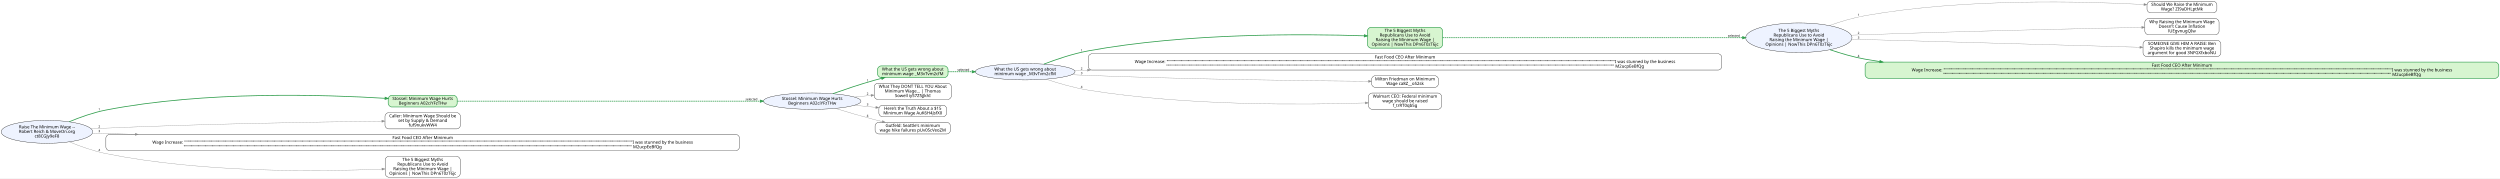
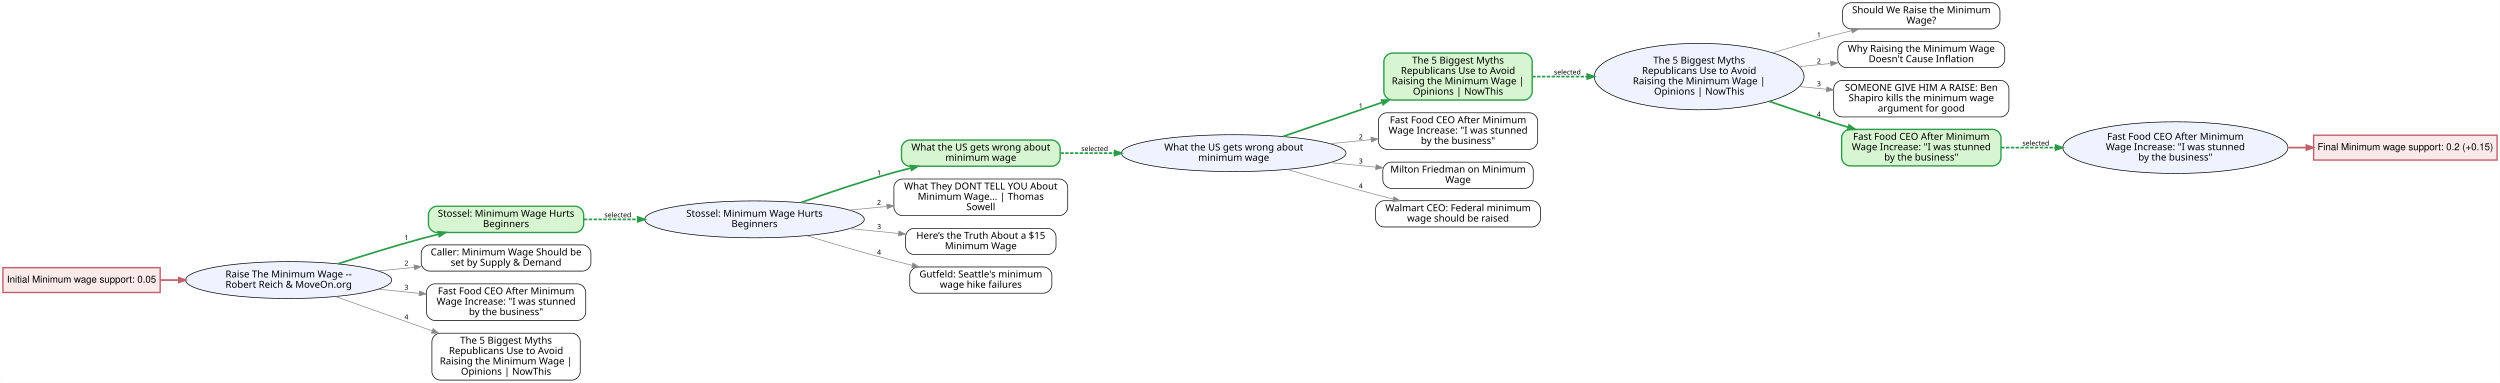
- <svg xmlns="http://www.w3.org/2000/svg" width="8155pt" height="582pt" viewBox="0.00 0.00 8155.35 582.00">
-   <g id="graph0" class="graph" transform="scale(1 1) rotate(0) translate(4 578)">
-     <polygon fill="white" stroke="transparent" points="-4,4 -4,-578 8151.35,-578 8151.35,4 -4,4" />
+ <svg xmlns="http://www.w3.org/2000/svg" width="3624pt" height="555pt" viewBox="0.00 0.00 3623.61 555.00">
+   <g id="graph0" class="graph" transform="scale(1 1) rotate(0) translate(4 551)">
+     <polygon fill="white" stroke="transparent" points="-4,4 -4,-551 3619.61,-551 3619.61,4 -4,4" />
    <g id="node1" class="node">
-       <ellipse fill="#eef3ff" stroke="black" cx="149.2" cy="-148" rx="149.4" ry="37.45" />
-       <text text-anchor="middle" x="149.2" y="-159.3" font-family="Times-Roman" font-size="14.00">Raise The Minimum Wage --</text>
-       <text text-anchor="middle" x="149.2" y="-144.3" font-family="Times-Roman" font-size="14.00">Robert Reich &amp; MoveOn.org</text>
-       <text text-anchor="middle" x="149.2" y="-129.3" font-family="Times-Roman" font-size="14.00">ct8CGJy9eF8</text>
+       <polygon fill="#fbeaea" stroke="#bf616a" stroke-width="2" points="228,-163 0,-163 0,-127 228,-127 228,-163" />
+       <text text-anchor="middle" x="114" y="-141.3" font-family="Helvetica" font-size="14.00">Initial Minimum wage support: 0.05</text>
+     </g>
+     <g id="node3" class="node">
+       <ellipse fill="#eef3ff" stroke="black" cx="414.2" cy="-145" rx="149.4" ry="26.74" />
+       <text text-anchor="middle" x="414.2" y="-148.8" font-family="Times-Roman" font-size="14.00">Raise The Minimum Wage --</text>
+       <text text-anchor="middle" x="414.2" y="-133.8" font-family="Times-Roman" font-size="14.00">Robert Reich &amp; MoveOn.org</text>
+     </g>
+     <g id="edge20" class="edge">
+       <path fill="none" stroke="#bf616a" stroke-width="2.5" d="M228.16,-145C236.9,-145 245.81,-145 254.77,-145" />
+       <polygon fill="#bf616a" stroke="#bf616a" stroke-width="2.5" points="254.9,-148.5 264.9,-145 254.9,-141.5 254.9,-148.5" />
    </g>
    <g id="node2" class="node">
-       <path fill="#d7f5d0" stroke="#2d9c4a" stroke-width="2" d="M1475.4,-267C1475.4,-267 1274.4,-267 1274.4,-267 1268.4,-267 1262.4,-261 1262.4,-255 1262.4,-255 1262.4,-241 1262.4,-241 1262.4,-235 1268.4,-229 1274.4,-229 1274.4,-229 1475.4,-229 1475.4,-229 1481.4,-229 1487.4,-235 1487.4,-241 1487.4,-241 1487.4,-255 1487.4,-255 1487.4,-261 1481.4,-267 1475.4,-267" />
-       <text text-anchor="middle" x="1374.9" y="-251.8" font-family="Times-Roman" font-size="14.00">Stossel: Minimum Wage Hurts</text>
-       <text text-anchor="middle" x="1374.9" y="-236.8" font-family="Times-Roman" font-size="14.00">Beginners A02ciYFzTHw</text>
+       <polygon fill="#fbeaea" stroke="#bf616a" stroke-width="2" points="3615.61,-355 3349.61,-355 3349.61,-319 3615.61,-319 3615.61,-355" />
+       <text text-anchor="middle" x="3482.61" y="-333.3" font-family="Helvetica" font-size="14.00">Final Minimum wage support: 0.2 (+0.15)</text>
+     </g>
+     <g id="node4" class="node">
+       <path fill="#d7f5d0" stroke="#2d9c4a" stroke-width="2" d="M829.9,-252C829.9,-252 628.9,-252 628.9,-252 622.9,-252 616.9,-246 616.9,-240 616.9,-240 616.9,-226 616.9,-226 616.9,-220 622.9,-214 628.9,-214 628.9,-214 829.9,-214 829.9,-214 835.9,-214 841.9,-220 841.9,-226 841.9,-226 841.9,-240 841.9,-240 841.9,-246 835.9,-252 829.9,-252" />
+       <text text-anchor="middle" x="729.4" y="-236.8" font-family="Times-Roman" font-size="14.00">Stossel: Minimum Wage Hurts</text>
+       <text text-anchor="middle" x="729.4" y="-221.8" font-family="Times-Roman" font-size="14.00">Beginners</text>
    </g>
    <g id="edge1" class="edge">
-       <path fill="none" stroke="#2d9c4a" stroke-width="2.5" d="M221.67,-180.89C256.93,-195.46 300.56,-211.07 341.4,-219 665.45,-281.93 1057.33,-269.35 1251.94,-257.32" />
-       <polygon fill="#2d9c4a" stroke="#2d9c4a" stroke-width="2.5" points="1252.44,-260.8 1262.2,-256.68 1252,-253.81 1252.44,-260.8" />
-       <text text-anchor="middle" x="319.9" y="-218" font-family="Times-Roman" font-size="10.00">1</text>
-     </g>
-     <g id="node3" class="node">
-       <path fill="#ffffff" stroke="black" d="M1485.9,-210.5C1485.9,-210.5 1263.9,-210.5 1263.9,-210.5 1257.9,-210.5 1251.9,-204.5 1251.9,-198.5 1251.9,-198.5 1251.9,-169.5 1251.9,-169.5 1251.9,-163.5 1257.9,-157.5 1263.9,-157.5 1263.9,-157.5 1485.9,-157.5 1485.9,-157.5 1491.9,-157.5 1497.9,-163.5 1497.9,-169.5 1497.9,-169.5 1497.9,-198.5 1497.9,-198.5 1497.9,-204.5 1491.9,-210.5 1485.9,-210.5" />
-       <text text-anchor="middle" x="1374.9" y="-195.3" font-family="Times-Roman" font-size="14.00">Caller: Minimum Wage Should be</text>
-       <text text-anchor="middle" x="1374.9" y="-180.3" font-family="Times-Roman" font-size="14.00">set by Supply &amp; Demand</text>
-       <text text-anchor="middle" x="1374.9" y="-165.3" font-family="Times-Roman" font-size="14.00">fuf9nukvWW4</text>
+       <path fill="none" stroke="#2d9c4a" stroke-width="2.5" d="M486.08,-168.7C521.95,-180.32 566.27,-194.12 606.4,-205 614.63,-207.23 623.2,-209.44 631.82,-211.57" />
+       <polygon fill="#2d9c4a" stroke="#2d9c4a" stroke-width="2.5" points="631,-214.98 641.55,-213.95 632.67,-208.18 631,-214.98" />
+       <text text-anchor="middle" x="584.9" y="-203" font-family="Times-Roman" font-size="10.00">1</text>
+     </g>
+     <g id="node5" class="node">
+       <path fill="#ffffff" stroke="black" d="M840.4,-196C840.4,-196 618.4,-196 618.4,-196 612.4,-196 606.4,-190 606.4,-184 606.4,-184 606.4,-170 606.4,-170 606.4,-164 612.4,-158 618.4,-158 618.4,-158 840.4,-158 840.4,-158 846.4,-158 852.4,-164 852.4,-170 852.4,-170 852.4,-184 852.4,-184 852.4,-190 846.4,-196 840.4,-196" />
+       <text text-anchor="middle" x="729.4" y="-180.8" font-family="Times-Roman" font-size="14.00">Caller: Minimum Wage Should be</text>
+       <text text-anchor="middle" x="729.4" y="-165.8" font-family="Times-Roman" font-size="14.00">set by Supply &amp; Demand</text>
    </g>
    <g id="edge2" class="edge">
-       <path fill="none" stroke="#888888" d="M293.42,-157.87C301.19,-158.28 308.89,-158.66 316.4,-159 649.1,-173.94 1041.1,-180.26 1241.44,-182.67" />
-       <polygon fill="#888888" stroke="#888888" points="1241.67,-186.18 1251.71,-182.79 1241.76,-179.18 1241.67,-186.18" />
-       <text text-anchor="middle" x="319.9" y="-162" font-family="Times-Roman" font-size="10.00">2</text>
-     </g>
-     <g id="node4" class="node">
-       <path fill="#ffffff" stroke="black" d="M2396.4,-139.5C2396.4,-139.5 353.4,-139.5 353.4,-139.5 347.4,-139.5 341.4,-133.5 341.4,-127.5 341.4,-127.5 341.4,-98.5 341.4,-98.5 341.4,-92.5 347.4,-86.5 353.4,-86.5 353.4,-86.5 2396.4,-86.5 2396.4,-86.5 2402.4,-86.5 2408.4,-92.5 2408.4,-98.5 2408.4,-98.5 2408.4,-127.5 2408.4,-127.5 2408.4,-133.5 2402.4,-139.5 2396.4,-139.5" />
-       <text text-anchor="middle" x="1374.9" y="-124.3" font-family="Times-Roman" font-size="14.00">Fast Food CEO After Minimum</text>
-       <text text-anchor="middle" x="1374.9" y="-109.3" font-family="Times-Roman" font-size="14.00">Wage Increase: """"""""""""""""""""""""""""""""""""""""""""""""""""""""""""""""""""""""""""""""""""""""""""""""""""""""""""""""""""""""""""""""""""""""""""""""""""""""""""""""""""""""""""""""""""""""""""""""""""""""""""""""""""""""""""""""""""""""""""""""""""""""""""""""I was stunned by the business</text>
-       <text text-anchor="middle" x="1374.9" y="-94.3" font-family="Times-Roman" font-size="14.00">"""""""""""""""""""""""""""""""""""""""""""""""""""""""""""""""""""""""""""""""""""""""""""""""""""""""""""""""""""""""""""""""""""""""""""""""""""""""""""""""""""""""""""""""""""""""""""""""""""""""""""""""""""""""""""""""""""""""""""""""""""""""""""""""" M2ucpEeBfQg</text>
+       <path fill="none" stroke="#888888" d="M544.4,-158.2C561.51,-159.95 579.08,-161.74 596.24,-163.5" />
+       <polygon fill="#888888" stroke="#888888" points="595.99,-166.99 606.29,-164.52 596.7,-160.03 595.99,-166.99" />
+       <text text-anchor="middle" x="584.9" y="-166" font-family="Times-Roman" font-size="10.00">2</text>
+     </g>
+     <g id="node6" class="node">
+       <path fill="#ffffff" stroke="black" d="M832.9,-139.5C832.9,-139.5 625.9,-139.5 625.9,-139.5 619.9,-139.5 613.9,-133.5 613.9,-127.5 613.9,-127.5 613.9,-98.5 613.9,-98.5 613.9,-92.5 619.9,-86.5 625.9,-86.5 625.9,-86.5 832.9,-86.5 832.9,-86.5 838.9,-86.5 844.9,-92.5 844.9,-98.5 844.9,-98.5 844.9,-127.5 844.9,-127.5 844.9,-133.5 838.9,-139.5 832.9,-139.5" />
+       <text text-anchor="middle" x="729.4" y="-124.3" font-family="Times-Roman" font-size="14.00">Fast Food CEO After Minimum</text>
+       <text text-anchor="middle" x="729.4" y="-109.3" font-family="Times-Roman" font-size="14.00">Wage Increase: "I was stunned</text>
+       <text text-anchor="middle" x="729.4" y="-94.3" font-family="Times-Roman" font-size="14.00">by the business"</text>
    </g>
    <g id="edge3" class="edge">
-       <path fill="none" stroke="#888888" d="M297.5,-143.79C338.17,-142.62 385.48,-141.27 437.15,-139.79" />
-       <polygon fill="#888888" stroke="#888888" points="437.3,-143.29 447.2,-139.51 437.1,-136.29 437.3,-143.29" />
-       <text text-anchor="middle" x="319.9" y="-147" font-family="Times-Roman" font-size="10.00">3</text>
-     </g>
-     <g id="node5" class="node">
-       <path fill="#ffffff" stroke="black" d="M1485.4,-68C1485.4,-68 1264.4,-68 1264.4,-68 1258.4,-68 1252.4,-62 1252.4,-56 1252.4,-56 1252.4,-12 1252.4,-12 1252.4,-6 1258.4,0 1264.4,0 1264.4,0 1485.4,0 1485.4,0 1491.4,0 1497.4,-6 1497.4,-12 1497.4,-12 1497.4,-56 1497.4,-56 1497.4,-62 1491.4,-68 1485.4,-68" />
-       <text text-anchor="middle" x="1374.9" y="-52.8" font-family="Times-Roman" font-size="14.00">The 5 Biggest Myths</text>
-       <text text-anchor="middle" x="1374.9" y="-37.8" font-family="Times-Roman" font-size="14.00">Republicans Use to Avoid</text>
-       <text text-anchor="middle" x="1374.9" y="-22.8" font-family="Times-Roman" font-size="14.00">Raising the Minimum Wage |</text>
-       <text text-anchor="middle" x="1374.9" y="-7.8" font-family="Times-Roman" font-size="14.00">Opinions | NowThis DPn6T0zT6jc</text>
+       <path fill="none" stroke="#888888" d="M544.4,-131.8C563.91,-129.81 584.01,-127.75 603.44,-125.77" />
+       <polygon fill="#888888" stroke="#888888" points="603.93,-129.24 613.53,-124.74 603.22,-122.27 603.93,-129.24" />
+       <text text-anchor="middle" x="584.9" y="-131" font-family="Times-Roman" font-size="10.00">3</text>
+     </g>
+     <g id="node7" class="node">
+       <path fill="#ffffff" stroke="black" d="M824.9,-68C824.9,-68 633.9,-68 633.9,-68 627.9,-68 621.9,-62 621.9,-56 621.9,-56 621.9,-12 621.9,-12 621.9,-6 627.9,0 633.9,0 633.9,0 824.9,0 824.9,0 830.9,0 836.9,-6 836.9,-12 836.9,-12 836.9,-56 836.9,-56 836.9,-62 830.9,-68 824.9,-68" />
+       <text text-anchor="middle" x="729.4" y="-52.8" font-family="Times-Roman" font-size="14.00">The 5 Biggest Myths</text>
+       <text text-anchor="middle" x="729.4" y="-37.8" font-family="Times-Roman" font-size="14.00">Republicans Use to Avoid</text>
+       <text text-anchor="middle" x="729.4" y="-22.8" font-family="Times-Roman" font-size="14.00">Raising the Minimum Wage |</text>
+       <text text-anchor="middle" x="729.4" y="-7.8" font-family="Times-Roman" font-size="14.00">Opinions | NowThis</text>
    </g>
    <g id="edge4" class="edge">
-       <path fill="none" stroke="#888888" d="M222.17,-115.16C257.36,-100.71 300.78,-85.17 341.4,-77 659.71,-12.94 1043.98,-17.97 1241.87,-26.41" />
-       <polygon fill="#888888" stroke="#888888" points="1241.87,-29.91 1252.02,-26.85 1242.18,-22.92 1241.87,-29.91" />
-       <text text-anchor="middle" x="319.9" y="-85" font-family="Times-Roman" font-size="10.00">4</text>
-     </g>
-     <g id="node6" class="node">
-       <ellipse fill="#eef3ff" stroke="black" cx="2645.5" cy="-248" rx="159.2" ry="26.74" />
-       <text text-anchor="middle" x="2645.5" y="-251.8" font-family="Times-Roman" font-size="14.00">Stossel: Minimum Wage Hurts</text>
-       <text text-anchor="middle" x="2645.5" y="-236.8" font-family="Times-Roman" font-size="14.00">Beginners A02ciYFzTHw</text>
+       <path fill="none" stroke="#888888" d="M482.43,-121.04C519.07,-107.99 565.22,-91.58 606.4,-77 611.56,-75.17 616.84,-73.3 622.18,-71.42" />
+       <polygon fill="#888888" stroke="#888888" points="623.56,-74.64 631.83,-68.01 621.23,-68.04 623.56,-74.64" />
+       <text text-anchor="middle" x="584.9" y="-88" font-family="Times-Roman" font-size="10.00">4</text>
+     </g>
+     <g id="node8" class="node">
+       <ellipse fill="#eef3ff" stroke="black" cx="1089.5" cy="-233" rx="159.2" ry="26.74" />
+       <text text-anchor="middle" x="1089.5" y="-236.8" font-family="Times-Roman" font-size="14.00">Stossel: Minimum Wage Hurts</text>
+       <text text-anchor="middle" x="1089.5" y="-221.8" font-family="Times-Roman" font-size="14.00">Beginners</text>
    </g>
    <g id="edge17" class="edge">
-       <path fill="none" stroke="#2d9c4a" stroke-width="2.5" stroke-dasharray="5,2" d="M1487.64,-248C1710.84,-248 2212.92,-248 2476.18,-248" />
-       <polygon fill="#2d9c4a" stroke="#2d9c4a" stroke-width="2.5" points="2476.21,-251.5 2486.21,-248 2476.21,-244.5 2476.21,-251.5" />
-       <text text-anchor="middle" x="2447.4" y="-251" font-family="Times-Roman" font-size="10.00">selected</text>
-     </g>
-     <g id="node7" class="node">
-       <path fill="#d7f5d0" stroke="#2d9c4a" stroke-width="2" d="M3076.6,-363C3076.6,-363 2870.6,-363 2870.6,-363 2864.6,-363 2858.6,-357 2858.6,-351 2858.6,-351 2858.6,-337 2858.6,-337 2858.6,-331 2864.6,-325 2870.6,-325 2870.6,-325 3076.6,-325 3076.6,-325 3082.6,-325 3088.6,-331 3088.6,-337 3088.6,-337 3088.6,-351 3088.6,-351 3088.6,-357 3082.6,-363 3076.6,-363" />
-       <text text-anchor="middle" x="2973.6" y="-347.8" font-family="Times-Roman" font-size="14.00">What the US gets wrong about</text>
-       <text text-anchor="middle" x="2973.6" y="-332.8" font-family="Times-Roman" font-size="14.00">minimum wage _M3vTvm2cfM</text>
+       <path fill="none" stroke="#2d9c4a" stroke-width="2.5" stroke-dasharray="5,2" d="M842.23,-233C866.98,-233 893.73,-233 920.17,-233" />
+       <polygon fill="#2d9c4a" stroke="#2d9c4a" stroke-width="2.5" points="920.28,-236.5 930.28,-233 920.28,-229.5 920.28,-236.5" />
+       <text text-anchor="middle" x="891.4" y="-236" font-family="Times-Roman" font-size="10.00">selected</text>
+     </g>
+     <g id="node9" class="node">
+       <path fill="#d7f5d0" stroke="#2d9c4a" stroke-width="2" d="M1520.6,-348C1520.6,-348 1314.6,-348 1314.6,-348 1308.6,-348 1302.6,-342 1302.6,-336 1302.6,-336 1302.6,-322 1302.6,-322 1302.6,-316 1308.6,-310 1314.6,-310 1314.6,-310 1520.6,-310 1520.6,-310 1526.6,-310 1532.6,-316 1532.6,-322 1532.6,-322 1532.6,-336 1532.6,-336 1532.6,-342 1526.6,-348 1520.6,-348" />
+       <text text-anchor="middle" x="1417.6" y="-332.8" font-family="Times-Roman" font-size="14.00">What the US gets wrong about</text>
+       <text text-anchor="middle" x="1417.6" y="-317.8" font-family="Times-Roman" font-size="14.00">minimum wage</text>
    </g>
    <g id="edge5" class="edge">
-       <path fill="none" stroke="#2d9c4a" stroke-width="2.5" d="M2712.98,-272.45C2751.9,-286.27 2802.17,-303.27 2847.6,-316 2855.6,-318.24 2863.93,-320.43 2872.32,-322.52" />
-       <polygon fill="#2d9c4a" stroke="#2d9c4a" stroke-width="2.5" points="2871.64,-325.96 2882.19,-324.94 2873.31,-319.16 2871.64,-325.96" />
-       <text text-anchor="middle" x="2826.1" y="-312" font-family="Times-Roman" font-size="10.00">1</text>
-     </g>
-     <g id="node8" class="node">
-       <path fill="#ffffff" stroke="black" d="M3087.6,-306.5C3087.6,-306.5 2859.6,-306.5 2859.6,-306.5 2853.6,-306.5 2847.6,-300.5 2847.6,-294.5 2847.6,-294.5 2847.6,-265.5 2847.6,-265.5 2847.6,-259.5 2853.6,-253.5 2859.6,-253.5 2859.6,-253.5 3087.6,-253.5 3087.6,-253.5 3093.6,-253.5 3099.6,-259.5 3099.6,-265.5 3099.6,-265.5 3099.6,-294.5 3099.6,-294.5 3099.6,-300.5 3093.6,-306.5 3087.6,-306.5" />
-       <text text-anchor="middle" x="2973.6" y="-291.3" font-family="Times-Roman" font-size="14.00">What They DONT TELL YOU About</text>
-       <text text-anchor="middle" x="2973.6" y="-276.3" font-family="Times-Roman" font-size="14.00">Minimum Wage... | Thomas</text>
-       <text text-anchor="middle" x="2973.6" y="-261.3" font-family="Times-Roman" font-size="14.00">Sowell iy57Z5jJkhI</text>
+       <path fill="none" stroke="#2d9c4a" stroke-width="2.5" d="M1156.98,-257.45C1195.9,-271.27 1246.17,-288.27 1291.6,-301 1299.6,-303.24 1307.93,-305.43 1316.32,-307.52" />
+       <polygon fill="#2d9c4a" stroke="#2d9c4a" stroke-width="2.5" points="1315.64,-310.96 1326.19,-309.94 1317.31,-304.16 1315.64,-310.96" />
+       <text text-anchor="middle" x="1270.1" y="-297" font-family="Times-Roman" font-size="10.00">1</text>
+     </g>
+     <g id="node10" class="node">
+       <path fill="#ffffff" stroke="black" d="M1531.6,-291.5C1531.6,-291.5 1303.6,-291.5 1303.6,-291.5 1297.6,-291.5 1291.6,-285.5 1291.6,-279.5 1291.6,-279.5 1291.6,-250.5 1291.6,-250.5 1291.6,-244.5 1297.6,-238.5 1303.6,-238.5 1303.6,-238.5 1531.6,-238.5 1531.6,-238.5 1537.6,-238.5 1543.6,-244.5 1543.6,-250.5 1543.6,-250.5 1543.6,-279.5 1543.6,-279.5 1543.6,-285.5 1537.6,-291.5 1531.6,-291.5" />
+       <text text-anchor="middle" x="1417.6" y="-276.3" font-family="Times-Roman" font-size="14.00">What They DONT TELL YOU About</text>
+       <text text-anchor="middle" x="1417.6" y="-261.3" font-family="Times-Roman" font-size="14.00">Minimum Wage... | Thomas</text>
+       <text text-anchor="middle" x="1417.6" y="-246.3" font-family="Times-Roman" font-size="14.00">Sowell</text>
    </g>
    <g id="edge6" class="edge">
-       <path fill="none" stroke="#888888" d="M2783.38,-261.43C2801.15,-263.18 2819.35,-264.96 2837.11,-266.7" />
-       <polygon fill="#888888" stroke="#888888" points="2837.21,-270.23 2847.5,-267.72 2837.89,-263.26 2837.21,-270.23" />
-       <text text-anchor="middle" x="2826.1" y="-269" font-family="Times-Roman" font-size="10.00">2</text>
-     </g>
-     <g id="node9" class="node">
-       <path fill="#ffffff" stroke="black" d="M3072.1,-235C3072.1,-235 2875.1,-235 2875.1,-235 2869.1,-235 2863.1,-229 2863.1,-223 2863.1,-223 2863.1,-209 2863.1,-209 2863.1,-203 2869.1,-197 2875.1,-197 2875.1,-197 3072.1,-197 3072.1,-197 3078.1,-197 3084.1,-203 3084.1,-209 3084.1,-209 3084.1,-223 3084.1,-223 3084.1,-229 3078.1,-235 3072.1,-235" />
-       <text text-anchor="middle" x="2973.6" y="-219.8" font-family="Times-Roman" font-size="14.00">Here’s the Truth About a $15</text>
-       <text text-anchor="middle" x="2973.6" y="-204.8" font-family="Times-Roman" font-size="14.00">Minimum Wage AuK6H4JsfX0</text>
+       <path fill="none" stroke="#888888" d="M1227.38,-246.43C1245.15,-248.18 1263.35,-249.96 1281.11,-251.7" />
+       <polygon fill="#888888" stroke="#888888" points="1281.21,-255.23 1291.5,-252.72 1281.89,-248.26 1281.21,-255.23" />
+       <text text-anchor="middle" x="1270.1" y="-254" font-family="Times-Roman" font-size="10.00">2</text>
+     </g>
+     <g id="node11" class="node">
+       <path fill="#ffffff" stroke="black" d="M1514.6,-220C1514.6,-220 1320.6,-220 1320.6,-220 1314.6,-220 1308.6,-214 1308.6,-208 1308.6,-208 1308.6,-194 1308.6,-194 1308.6,-188 1314.6,-182 1320.6,-182 1320.6,-182 1514.6,-182 1514.6,-182 1520.6,-182 1526.6,-188 1526.6,-194 1526.6,-194 1526.6,-208 1526.6,-208 1526.6,-214 1520.6,-220 1514.6,-220" />
+       <text text-anchor="middle" x="1417.6" y="-204.8" font-family="Times-Roman" font-size="14.00">Here’s the Truth About a $15</text>
+       <text text-anchor="middle" x="1417.6" y="-189.8" font-family="Times-Roman" font-size="14.00">Minimum Wage</text>
    </g>
    <g id="edge7" class="edge">
-       <path fill="none" stroke="#888888" d="M2783.38,-234.57C2806.53,-232.3 2830.41,-229.95 2853.07,-227.73" />
-       <polygon fill="#888888" stroke="#888888" points="2853.44,-231.21 2863.05,-226.75 2852.76,-224.24 2853.44,-231.21" />
-       <text text-anchor="middle" x="2826.1" y="-234" font-family="Times-Roman" font-size="10.00">3</text>
-     </g>
-     <g id="node10" class="node">
-       <path fill="#ffffff" stroke="black" d="M3084.6,-179C3084.6,-179 2862.6,-179 2862.6,-179 2856.6,-179 2850.6,-173 2850.6,-167 2850.6,-167 2850.6,-153 2850.6,-153 2850.6,-147 2856.6,-141 2862.6,-141 2862.6,-141 3084.6,-141 3084.6,-141 3090.6,-141 3096.6,-147 3096.6,-153 3096.6,-153 3096.6,-167 3096.6,-167 3096.6,-173 3090.6,-179 3084.6,-179" />
-       <text text-anchor="middle" x="2973.6" y="-163.8" font-family="Times-Roman" font-size="14.00">Gutfeld: Seattle's minimum</text>
-       <text text-anchor="middle" x="2973.6" y="-148.8" font-family="Times-Roman" font-size="14.00">wage hike failures pUv0ScVeoZM</text>
+       <path fill="none" stroke="#888888" d="M1227.38,-219.57C1250.99,-217.25 1275.35,-214.86 1298.41,-212.6" />
+       <polygon fill="#888888" stroke="#888888" points="1298.95,-216.06 1308.56,-211.6 1298.26,-209.1 1298.95,-216.06" />
+       <text text-anchor="middle" x="1270.1" y="-219" font-family="Times-Roman" font-size="10.00">3</text>
+     </g>
+     <g id="node12" class="node">
+       <path fill="#ffffff" stroke="black" d="M1508.6,-164C1508.6,-164 1326.6,-164 1326.6,-164 1320.6,-164 1314.6,-158 1314.6,-152 1314.6,-152 1314.6,-138 1314.6,-138 1314.6,-132 1320.6,-126 1326.6,-126 1326.6,-126 1508.6,-126 1508.6,-126 1514.6,-126 1520.6,-132 1520.6,-138 1520.6,-138 1520.6,-152 1520.6,-152 1520.6,-158 1514.6,-164 1508.6,-164" />
+       <text text-anchor="middle" x="1417.6" y="-148.8" font-family="Times-Roman" font-size="14.00">Gutfeld: Seattle's minimum</text>
+       <text text-anchor="middle" x="1417.6" y="-133.8" font-family="Times-Roman" font-size="14.00">wage hike failures</text>
    </g>
    <g id="edge8" class="edge">
-       <path fill="none" stroke="#888888" d="M2721.59,-224.24C2759.24,-212.68 2805.64,-198.94 2847.6,-188 2856.21,-185.75 2865.18,-183.52 2874.2,-181.36" />
-       <polygon fill="#888888" stroke="#888888" points="2875.05,-184.76 2883.98,-179.05 2873.44,-177.95 2875.05,-184.76" />
-       <text text-anchor="middle" x="2826.1" y="-197" font-family="Times-Roman" font-size="10.00">4</text>
-     </g>
-     <g id="node11" class="node">
-       <ellipse fill="#eef3ff" stroke="black" cx="3340.23" cy="-344" rx="162.77" ry="26.74" />
-       <text text-anchor="middle" x="3340.23" y="-347.8" font-family="Times-Roman" font-size="14.00">What the US gets wrong about</text>
-       <text text-anchor="middle" x="3340.23" y="-332.8" font-family="Times-Roman" font-size="14.00">minimum wage _M3vTvm2cfM</text>
+       <path fill="none" stroke="#888888" d="M1165.59,-209.24C1203.24,-197.68 1249.64,-183.94 1291.6,-173 1300.21,-170.75 1309.18,-168.52 1318.2,-166.36" />
+       <polygon fill="#888888" stroke="#888888" points="1319.05,-169.76 1327.98,-164.05 1317.44,-162.95 1319.05,-169.76" />
+       <text text-anchor="middle" x="1270.1" y="-182" font-family="Times-Roman" font-size="10.00">4</text>
+     </g>
+     <g id="node13" class="node">
+       <ellipse fill="#eef3ff" stroke="black" cx="1784.23" cy="-329" rx="162.77" ry="26.74" />
+       <text text-anchor="middle" x="1784.23" y="-332.8" font-family="Times-Roman" font-size="14.00">What the US gets wrong about</text>
+       <text text-anchor="middle" x="1784.23" y="-317.8" font-family="Times-Roman" font-size="14.00">minimum wage</text>
    </g>
    <g id="edge18" class="edge">
-       <path fill="none" stroke="#2d9c4a" stroke-width="2.5" stroke-dasharray="5,2" d="M3088.97,-344C3113.88,-344 3140.76,-344 3167.35,-344" />
-       <polygon fill="#2d9c4a" stroke="#2d9c4a" stroke-width="2.5" points="3167.52,-347.5 3177.52,-344 3167.52,-340.5 3167.52,-347.5" />
-       <text text-anchor="middle" x="3138.6" y="-347" font-family="Times-Roman" font-size="10.00">selected</text>
-     </g>
-     <g id="node12" class="node">
-       <path fill="#d7f5d0" stroke="#2d9c4a" stroke-width="2" d="M4689.87,-489C4689.87,-489 4468.87,-489 4468.87,-489 4462.87,-489 4456.87,-483 4456.87,-477 4456.87,-477 4456.87,-433 4456.87,-433 4456.87,-427 4462.87,-421 4468.87,-421 4468.87,-421 4689.87,-421 4689.87,-421 4695.87,-421 4701.87,-427 4701.87,-433 4701.87,-433 4701.87,-477 4701.87,-477 4701.87,-483 4695.87,-489 4689.87,-489" />
-       <text text-anchor="middle" x="4579.37" y="-473.8" font-family="Times-Roman" font-size="14.00">The 5 Biggest Myths</text>
-       <text text-anchor="middle" x="4579.37" y="-458.8" font-family="Times-Roman" font-size="14.00">Republicans Use to Avoid</text>
-       <text text-anchor="middle" x="4579.37" y="-443.8" font-family="Times-Roman" font-size="14.00">Raising the Minimum Wage |</text>
-       <text text-anchor="middle" x="4579.37" y="-428.8" font-family="Times-Roman" font-size="14.00">Opinions | NowThis DPn6T0zT6jc</text>
+       <path fill="none" stroke="#2d9c4a" stroke-width="2.5" stroke-dasharray="5,2" d="M1532.97,-329C1557.88,-329 1584.76,-329 1611.35,-329" />
+       <polygon fill="#2d9c4a" stroke="#2d9c4a" stroke-width="2.5" points="1611.52,-332.5 1621.52,-329 1611.52,-325.5 1611.52,-332.5" />
+       <text text-anchor="middle" x="1582.6" y="-332" font-family="Times-Roman" font-size="10.00">selected</text>
+     </g>
+     <g id="node14" class="node">
+       <path fill="#d7f5d0" stroke="#2d9c4a" stroke-width="2" d="M2204.87,-474C2204.87,-474 2013.87,-474 2013.87,-474 2007.87,-474 2001.87,-468 2001.87,-462 2001.87,-462 2001.87,-418 2001.87,-418 2001.87,-412 2007.87,-406 2013.87,-406 2013.87,-406 2204.87,-406 2204.87,-406 2210.87,-406 2216.87,-412 2216.87,-418 2216.87,-418 2216.87,-462 2216.87,-462 2216.87,-468 2210.87,-474 2204.87,-474" />
+       <text text-anchor="middle" x="2109.37" y="-458.8" font-family="Times-Roman" font-size="14.00">The 5 Biggest Myths</text>
+       <text text-anchor="middle" x="2109.37" y="-443.8" font-family="Times-Roman" font-size="14.00">Republicans Use to Avoid</text>
+       <text text-anchor="middle" x="2109.37" y="-428.8" font-family="Times-Roman" font-size="14.00">Raising the Minimum Wage |</text>
+       <text text-anchor="middle" x="2109.37" y="-413.8" font-family="Times-Roman" font-size="14.00">Opinions | NowThis</text>
    </g>
    <g id="edge9" class="edge">
-       <path fill="none" stroke="#2d9c4a" stroke-width="2.5" d="M3401.4,-368.94C3441.56,-384.34 3495.97,-402.86 3545.87,-412 3865.24,-470.52 4249.07,-467.79 4446.61,-461.16" />
-       <polygon fill="#2d9c4a" stroke="#2d9c4a" stroke-width="2.5" points="4446.87,-464.66 4456.74,-460.81 4446.63,-457.66 4446.87,-464.66" />
-       <text text-anchor="middle" x="3524.37" y="-410" font-family="Times-Roman" font-size="10.00">1</text>
-     </g>
-     <g id="node13" class="node">
-       <path fill="#ffffff" stroke="black" d="M5600.87,-402.5C5600.87,-402.5 3557.87,-402.5 3557.87,-402.5 3551.87,-402.5 3545.87,-396.5 3545.87,-390.5 3545.87,-390.5 3545.87,-361.5 3545.87,-361.5 3545.87,-355.5 3551.87,-349.5 3557.87,-349.5 3557.87,-349.5 5600.87,-349.5 5600.87,-349.5 5606.87,-349.5 5612.87,-355.5 5612.87,-361.5 5612.87,-361.5 5612.87,-390.5 5612.87,-390.5 5612.87,-396.5 5606.87,-402.5 5600.87,-402.5" />
-       <text text-anchor="middle" x="4579.37" y="-387.3" font-family="Times-Roman" font-size="14.00">Fast Food CEO After Minimum</text>
-       <text text-anchor="middle" x="4579.37" y="-372.3" font-family="Times-Roman" font-size="14.00">Wage Increase: """"""""""""""""""""""""""""""""""""""""""""""""""""""""""""""""""""""""""""""""""""""""""""""""""""""""""""""""""""""""""""""""""""""""""""""""""""""""""""""""""""""""""""""""""""""""""""""""""""""""""""""""""""""""""""""""""""""""""""""""""""""""""""""""I was stunned by the business</text>
-       <text text-anchor="middle" x="4579.37" y="-357.3" font-family="Times-Roman" font-size="14.00">"""""""""""""""""""""""""""""""""""""""""""""""""""""""""""""""""""""""""""""""""""""""""""""""""""""""""""""""""""""""""""""""""""""""""""""""""""""""""""""""""""""""""""""""""""""""""""""""""""""""""""""""""""""""""""""""""""""""""""""""""""""""""""""""" M2ucpEeBfQg</text>
+       <path fill="none" stroke="#2d9c4a" stroke-width="2.5" d="M1855.75,-353.22C1897.79,-367.66 1952.05,-386.3 1999.49,-402.6" />
+       <polygon fill="#2d9c4a" stroke="#2d9c4a" stroke-width="2.5" points="1998.6,-406 2009.2,-405.93 2000.88,-399.38 1998.6,-406" />
+       <text text-anchor="middle" x="1968.37" y="-394" font-family="Times-Roman" font-size="10.00">1</text>
+     </g>
+     <g id="node15" class="node">
+       <path fill="#ffffff" stroke="black" d="M2212.87,-387.5C2212.87,-387.5 2005.87,-387.5 2005.87,-387.5 1999.87,-387.5 1993.87,-381.5 1993.87,-375.5 1993.87,-375.5 1993.87,-346.5 1993.87,-346.5 1993.87,-340.5 1999.87,-334.5 2005.87,-334.5 2005.87,-334.5 2212.87,-334.5 2212.87,-334.5 2218.87,-334.5 2224.87,-340.5 2224.87,-346.5 2224.87,-346.5 2224.87,-375.5 2224.87,-375.5 2224.87,-381.5 2218.87,-387.5 2212.87,-387.5" />
+       <text text-anchor="middle" x="2109.37" y="-372.3" font-family="Times-Roman" font-size="14.00">Fast Food CEO After Minimum</text>
+       <text text-anchor="middle" x="2109.37" y="-357.3" font-family="Times-Roman" font-size="14.00">Wage Increase: "I was stunned</text>
+       <text text-anchor="middle" x="2109.37" y="-342.3" font-family="Times-Roman" font-size="14.00">by the business"</text>
    </g>
    <g id="edge10" class="edge">
-       <path fill="none" stroke="#888888" d="M3501.06,-348.13C3514.53,-348.48 3528.66,-348.85 3543.38,-349.23" />
-       <polygon fill="#888888" stroke="#888888" points="3543.57,-352.73 3553.66,-349.49 3543.75,-345.74 3543.57,-352.73" />
-       <text text-anchor="middle" x="3524.37" y="-351" font-family="Times-Roman" font-size="10.00">2</text>
-     </g>
-     <g id="node14" class="node">
-       <path fill="#ffffff" stroke="black" d="M4676.37,-331C4676.37,-331 4482.37,-331 4482.37,-331 4476.37,-331 4470.37,-325 4470.37,-319 4470.37,-319 4470.37,-305 4470.37,-305 4470.37,-299 4476.37,-293 4482.37,-293 4482.37,-293 4676.37,-293 4676.37,-293 4682.37,-293 4688.37,-299 4688.37,-305 4688.37,-305 4688.37,-319 4688.37,-319 4688.37,-325 4682.37,-331 4676.37,-331" />
-       <text text-anchor="middle" x="4579.37" y="-315.8" font-family="Times-Roman" font-size="14.00">Milton Friedman on Minimum</text>
-       <text text-anchor="middle" x="4579.37" y="-300.8" font-family="Times-Roman" font-size="14.00">Wage ca8Z__o52sk</text>
+       <path fill="none" stroke="#888888" d="M1924.15,-342.76C1943.81,-344.7 1963.93,-346.7 1983.31,-348.62" />
+       <polygon fill="#888888" stroke="#888888" points="1983.08,-352.11 1993.37,-349.61 1983.77,-345.14 1983.08,-352.11" />
+       <text text-anchor="middle" x="1968.37" y="-349" font-family="Times-Roman" font-size="10.00">2</text>
+     </g>
+     <g id="node16" class="node">
+       <path fill="#ffffff" stroke="black" d="M2206.37,-316C2206.37,-316 2012.37,-316 2012.37,-316 2006.37,-316 2000.37,-310 2000.37,-304 2000.37,-304 2000.37,-290 2000.37,-290 2000.37,-284 2006.37,-278 2012.37,-278 2012.37,-278 2206.37,-278 2206.37,-278 2212.37,-278 2218.37,-284 2218.37,-290 2218.37,-290 2218.37,-304 2218.37,-304 2218.37,-310 2212.37,-316 2206.37,-316" />
+       <text text-anchor="middle" x="2109.37" y="-300.8" font-family="Times-Roman" font-size="14.00">Milton Friedman on Minimum</text>
+       <text text-anchor="middle" x="2109.37" y="-285.8" font-family="Times-Roman" font-size="14.00">Wage</text>
    </g>
    <g id="edge11" class="edge">
-       <path fill="none" stroke="#888888" d="M3492.15,-334.31C3501.86,-333.82 3511.5,-333.38 3520.87,-333 3861.72,-319.19 4264.75,-314.36 4460.23,-312.76" />
-       <polygon fill="#888888" stroke="#888888" points="4460.26,-316.26 4470.23,-312.67 4460.21,-309.26 4460.26,-316.26" />
-       <text text-anchor="middle" x="3524.37" y="-336" font-family="Times-Roman" font-size="10.00">3</text>
-     </g>
-     <g id="node15" class="node">
-       <path fill="#ffffff" stroke="black" d="M4686.87,-274.5C4686.87,-274.5 4471.87,-274.5 4471.87,-274.5 4465.87,-274.5 4459.87,-268.5 4459.87,-262.5 4459.87,-262.5 4459.87,-233.5 4459.87,-233.5 4459.87,-227.5 4465.87,-221.5 4471.87,-221.5 4471.87,-221.5 4686.87,-221.5 4686.87,-221.5 4692.87,-221.5 4698.87,-227.5 4698.87,-233.5 4698.87,-233.5 4698.87,-262.5 4698.87,-262.5 4698.87,-268.5 4692.87,-274.5 4686.87,-274.5" />
-       <text text-anchor="middle" x="4579.37" y="-259.3" font-family="Times-Roman" font-size="14.00">Walmart CEO: Federal minimum</text>
-       <text text-anchor="middle" x="4579.37" y="-244.3" font-family="Times-Roman" font-size="14.00">wage should be raised</text>
-       <text text-anchor="middle" x="4579.37" y="-229.3" font-family="Times-Roman" font-size="14.00">f_trRT0qb5g</text>
+       <path fill="none" stroke="#888888" d="M1924.15,-315.24C1946.15,-313.06 1968.72,-310.83 1990.19,-308.7" />
+       <polygon fill="#888888" stroke="#888888" points="1990.7,-312.17 2000.3,-307.7 1990.01,-305.2 1990.7,-312.17" />
+       <text text-anchor="middle" x="1968.37" y="-314" font-family="Times-Roman" font-size="10.00">3</text>
+     </g>
+     <g id="node17" class="node">
+       <path fill="#ffffff" stroke="black" d="M2216.87,-260C2216.87,-260 2001.87,-260 2001.87,-260 1995.87,-260 1989.87,-254 1989.87,-248 1989.87,-248 1989.87,-234 1989.87,-234 1989.87,-228 1995.87,-222 2001.87,-222 2001.87,-222 2216.87,-222 2216.87,-222 2222.87,-222 2228.87,-228 2228.87,-234 2228.87,-234 2228.87,-248 2228.87,-248 2228.87,-254 2222.87,-260 2216.87,-260" />
+       <text text-anchor="middle" x="2109.37" y="-244.8" font-family="Times-Roman" font-size="14.00">Walmart CEO: Federal minimum</text>
+       <text text-anchor="middle" x="2109.37" y="-229.8" font-family="Times-Roman" font-size="14.00">wage should be raised</text>
    </g>
    <g id="edge12" class="edge">
-       <path fill="none" stroke="#888888" d="M3408.92,-319.51C3448.32,-306.43 3499.27,-291.52 3545.87,-284 3867.85,-232.03 4253.35,-235.72 4449.68,-242.23" />
-       <polygon fill="#888888" stroke="#888888" points="4449.64,-245.73 4459.75,-242.57 4449.88,-238.73 4449.64,-245.73" />
-       <text text-anchor="middle" x="3524.37" y="-291" font-family="Times-Roman" font-size="10.00">4</text>
-     </g>
-     <g id="node16" class="node">
-       <ellipse fill="#eef3ff" stroke="black" cx="5864.11" cy="-455" rx="173.48" ry="48.17" />
-       <text text-anchor="middle" x="5864.11" y="-473.8" font-family="Times-Roman" font-size="14.00">The 5 Biggest Myths</text>
-       <text text-anchor="middle" x="5864.11" y="-458.8" font-family="Times-Roman" font-size="14.00">Republicans Use to Avoid</text>
-       <text text-anchor="middle" x="5864.11" y="-443.8" font-family="Times-Roman" font-size="14.00">Raising the Minimum Wage |</text>
-       <text text-anchor="middle" x="5864.11" y="-428.8" font-family="Times-Roman" font-size="14.00">Opinions | NowThis DPn6T0zT6jc</text>
+       <path fill="none" stroke="#888888" d="M1862.21,-305.38C1900.46,-293.91 1947.45,-280.22 1989.87,-269 1998.18,-266.8 2006.85,-264.59 2015.54,-262.43" />
+       <polygon fill="#888888" stroke="#888888" points="2016.48,-265.81 2025.35,-260.02 2014.81,-259.01 2016.48,-265.81" />
+       <text text-anchor="middle" x="1968.37" y="-278" font-family="Times-Roman" font-size="10.00">4</text>
+     </g>
+     <g id="node18" class="node">
+       <ellipse fill="#eef3ff" stroke="black" cx="2458.89" cy="-440" rx="152.06" ry="48.17" />
+       <text text-anchor="middle" x="2458.89" y="-458.8" font-family="Times-Roman" font-size="14.00">The 5 Biggest Myths</text>
+       <text text-anchor="middle" x="2458.89" y="-443.8" font-family="Times-Roman" font-size="14.00">Republicans Use to Avoid</text>
+       <text text-anchor="middle" x="2458.89" y="-428.8" font-family="Times-Roman" font-size="14.00">Raising the Minimum Wage |</text>
+       <text text-anchor="middle" x="2458.89" y="-413.8" font-family="Times-Roman" font-size="14.00">Opinions | NowThis</text>
    </g>
    <g id="edge19" class="edge">
-       <path fill="none" stroke="#2d9c4a" stroke-width="2.5" stroke-dasharray="5,2" d="M4701.91,-455C4928.13,-455 5414.86,-455 5680.7,-455" />
-       <polygon fill="#2d9c4a" stroke="#2d9c4a" stroke-width="2.5" points="5680.84,-458.5 5690.84,-455 5680.84,-451.5 5680.84,-458.5" />
-       <text text-anchor="middle" x="5651.87" y="-458" font-family="Times-Roman" font-size="10.00">selected</text>
-     </g>
-     <g id="node17" class="node">
-       <path fill="#ffffff" stroke="black" d="M7215.85,-574C7215.85,-574 7011.85,-574 7011.85,-574 7005.85,-574 6999.85,-568 6999.85,-562 6999.85,-562 6999.85,-548 6999.85,-548 6999.85,-542 7005.85,-536 7011.85,-536 7011.85,-536 7215.85,-536 7215.85,-536 7221.85,-536 7227.85,-542 7227.85,-548 7227.85,-548 7227.85,-562 7227.85,-562 7227.85,-568 7221.85,-574 7215.85,-574" />
-       <text text-anchor="middle" x="7113.85" y="-558.8" font-family="Times-Roman" font-size="14.00">Should We Raise the Minimum</text>
-       <text text-anchor="middle" x="7113.85" y="-543.8" font-family="Times-Roman" font-size="14.00">Wage? ZI9aDHLptMk</text>
+       <path fill="none" stroke="#2d9c4a" stroke-width="2.5" stroke-dasharray="5,2" d="M2217,-440C2242.12,-440 2269.46,-440 2296.4,-440" />
+       <polygon fill="#2d9c4a" stroke="#2d9c4a" stroke-width="2.5" points="2296.7,-443.5 2306.7,-440 2296.7,-436.5 2296.7,-443.5" />
+       <text text-anchor="middle" x="2267.87" y="-443" font-family="Times-Roman" font-size="10.00">selected</text>
+     </g>
+     <g id="node19" class="node">
+       <path fill="#ffffff" stroke="black" d="M2882.92,-547C2882.92,-547 2678.92,-547 2678.92,-547 2672.92,-547 2666.92,-541 2666.92,-535 2666.92,-535 2666.92,-521 2666.92,-521 2666.92,-515 2672.92,-509 2678.92,-509 2678.92,-509 2882.92,-509 2882.92,-509 2888.92,-509 2894.92,-515 2894.92,-521 2894.92,-521 2894.92,-535 2894.92,-535 2894.92,-541 2888.92,-547 2882.92,-547" />
+       <text text-anchor="middle" x="2780.92" y="-531.8" font-family="Times-Roman" font-size="14.00">Should We Raise the Minimum</text>
+       <text text-anchor="middle" x="2780.92" y="-516.8" font-family="Times-Roman" font-size="14.00">Wage?</text>
    </g>
    <g id="edge13" class="edge">
-       <path fill="none" stroke="#888888" d="M5962.91,-494.51C5999.18,-507.34 6041.06,-520.06 6080.35,-527 6404.54,-584.31 6794.76,-573.82 6989.57,-563.3" />
-       <polygon fill="#888888" stroke="#888888" points="6990.05,-566.78 6999.84,-562.74 6989.66,-559.79 6990.05,-566.78" />
-       <text text-anchor="middle" x="6058.85" y="-526" font-family="Times-Roman" font-size="10.00">1</text>
-     </g>
-     <g id="node18" class="node">
-       <path fill="#ffffff" stroke="black" d="M7222.85,-517.5C7222.85,-517.5 7004.85,-517.5 7004.85,-517.5 6998.85,-517.5 6992.85,-511.5 6992.85,-505.5 6992.85,-505.5 6992.85,-476.5 6992.85,-476.5 6992.85,-470.5 6998.85,-464.5 7004.85,-464.5 7004.85,-464.5 7222.85,-464.5 7222.85,-464.5 7228.85,-464.5 7234.85,-470.5 7234.85,-476.5 7234.85,-476.5 7234.85,-505.5 7234.85,-505.5 7234.85,-511.5 7228.85,-517.5 7222.85,-517.5" />
-       <text text-anchor="middle" x="7113.85" y="-502.3" font-family="Times-Roman" font-size="14.00">Why Raising the Minimum Wage</text>
-       <text text-anchor="middle" x="7113.85" y="-487.3" font-family="Times-Roman" font-size="14.00">Doesn't Cause Inflation</text>
-       <text text-anchor="middle" x="7113.85" y="-472.3" font-family="Times-Roman" font-size="14.00">lUEgvnugQIw</text>
+       <path fill="none" stroke="#888888" d="M2565.43,-474.34C2594.01,-483.17 2625.04,-492.34 2653.92,-500 2662.34,-502.23 2671.11,-504.43 2679.92,-506.56" />
+       <polygon fill="#888888" stroke="#888888" points="2679.34,-510.02 2689.88,-508.93 2680.96,-503.21 2679.34,-510.02" />
+       <text text-anchor="middle" x="2632.42" y="-497" font-family="Times-Roman" font-size="10.00">1</text>
+     </g>
+     <g id="node20" class="node">
+       <path fill="#ffffff" stroke="black" d="M2889.92,-491C2889.92,-491 2671.92,-491 2671.92,-491 2665.92,-491 2659.92,-485 2659.92,-479 2659.92,-479 2659.92,-465 2659.92,-465 2659.92,-459 2665.92,-453 2671.92,-453 2671.92,-453 2889.92,-453 2889.92,-453 2895.92,-453 2901.92,-459 2901.92,-465 2901.92,-465 2901.92,-479 2901.92,-479 2901.92,-485 2895.92,-491 2889.92,-491" />
+       <text text-anchor="middle" x="2780.92" y="-475.8" font-family="Times-Roman" font-size="14.00">Why Raising the Minimum Wage</text>
+       <text text-anchor="middle" x="2780.92" y="-460.8" font-family="Times-Roman" font-size="14.00">Doesn't Cause Inflation</text>
    </g>
    <g id="edge14" class="edge">
-       <path fill="none" stroke="#888888" d="M6034.94,-463.22C6041.83,-463.49 6048.66,-463.76 6055.35,-464 6389.31,-476.16 6782.79,-484.68 6982.45,-488.58" />
-       <polygon fill="#888888" stroke="#888888" points="6982.62,-492.09 6992.69,-488.78 6982.76,-485.09 6982.62,-492.09" />
-       <text text-anchor="middle" x="6058.85" y="-467" font-family="Times-Roman" font-size="10.00">2</text>
-     </g>
-     <g id="node19" class="node">
-       <path fill="#ffffff" stroke="black" d="M7228.85,-446.5C7228.85,-446.5 6998.85,-446.5 6998.85,-446.5 6992.85,-446.5 6986.85,-440.5 6986.85,-434.5 6986.85,-434.5 6986.85,-405.5 6986.85,-405.5 6986.85,-399.5 6992.85,-393.5 6998.85,-393.5 6998.85,-393.5 7228.85,-393.5 7228.85,-393.5 7234.85,-393.5 7240.85,-399.5 7240.85,-405.5 7240.85,-405.5 7240.85,-434.5 7240.85,-434.5 7240.85,-440.5 7234.85,-446.5 7228.85,-446.5" />
-       <text text-anchor="middle" x="7113.85" y="-431.3" font-family="Times-Roman" font-size="14.00">SOMEONE GIVE HIM A RAISE: Ben</text>
-       <text text-anchor="middle" x="7113.85" y="-416.3" font-family="Times-Roman" font-size="14.00">Shapiro kills the minimum wage</text>
-       <text text-anchor="middle" x="7113.85" y="-401.3" font-family="Times-Roman" font-size="14.00">argument for good 3NFGXfxboNU</text>
+       <path fill="none" stroke="#888888" d="M2603.99,-454.41C2619.09,-455.92 2634.38,-457.45 2649.31,-458.94" />
+       <polygon fill="#888888" stroke="#888888" points="2649.29,-462.46 2659.59,-459.97 2649.99,-455.49 2649.29,-462.46" />
+       <text text-anchor="middle" x="2632.42" y="-459" font-family="Times-Roman" font-size="10.00">2</text>
+     </g>
+     <g id="node21" class="node">
+       <path fill="#ffffff" stroke="black" d="M2895.92,-434.5C2895.92,-434.5 2665.92,-434.5 2665.92,-434.5 2659.92,-434.5 2653.92,-428.5 2653.92,-422.5 2653.92,-422.5 2653.92,-393.5 2653.92,-393.5 2653.92,-387.5 2659.92,-381.5 2665.92,-381.5 2665.92,-381.5 2895.92,-381.5 2895.92,-381.5 2901.92,-381.5 2907.92,-387.5 2907.92,-393.5 2907.92,-393.5 2907.92,-422.5 2907.92,-422.5 2907.92,-428.5 2901.92,-434.5 2895.92,-434.5" />
+       <text text-anchor="middle" x="2780.92" y="-419.3" font-family="Times-Roman" font-size="14.00">SOMEONE GIVE HIM A RAISE: Ben</text>
+       <text text-anchor="middle" x="2780.92" y="-404.3" font-family="Times-Roman" font-size="14.00">Shapiro kills the minimum wage</text>
+       <text text-anchor="middle" x="2780.92" y="-389.3" font-family="Times-Roman" font-size="14.00">argument for good</text>
    </g>
    <g id="edge15" class="edge">
-       <path fill="none" stroke="#888888" d="M6036.64,-450.19C6287.08,-443.16 6747.83,-430.24 6976.59,-423.82" />
-       <polygon fill="#888888" stroke="#888888" points="6976.74,-427.32 6986.64,-423.54 6976.54,-420.32 6976.74,-427.32" />
-       <text text-anchor="middle" x="6058.85" y="-452" font-family="Times-Roman" font-size="10.00">3</text>
-     </g>
-     <g id="node20" class="node">
-       <path fill="#d7f5d0" stroke="#2d9c4a" stroke-width="2" d="M8135.35,-375.5C8135.35,-375.5 6092.35,-375.5 6092.35,-375.5 6086.35,-375.5 6080.35,-369.5 6080.35,-363.5 6080.35,-363.5 6080.35,-334.5 6080.35,-334.5 6080.35,-328.5 6086.35,-322.5 6092.35,-322.5 6092.35,-322.5 8135.35,-322.5 8135.35,-322.5 8141.35,-322.5 8147.35,-328.5 8147.35,-334.5 8147.35,-334.5 8147.35,-363.5 8147.35,-363.5 8147.35,-369.5 8141.35,-375.5 8135.35,-375.5" />
-       <text text-anchor="middle" x="7113.85" y="-360.3" font-family="Times-Roman" font-size="14.00">Fast Food CEO After Minimum</text>
-       <text text-anchor="middle" x="7113.85" y="-345.3" font-family="Times-Roman" font-size="14.00">Wage Increase: """"""""""""""""""""""""""""""""""""""""""""""""""""""""""""""""""""""""""""""""""""""""""""""""""""""""""""""""""""""""""""""""""""""""""""""""""""""""""""""""""""""""""""""""""""""""""""""""""""""""""""""""""""""""""""""""""""""""""""""""""""""""""""""""I was stunned by the business</text>
-       <text text-anchor="middle" x="7113.85" y="-330.3" font-family="Times-Roman" font-size="14.00">"""""""""""""""""""""""""""""""""""""""""""""""""""""""""""""""""""""""""""""""""""""""""""""""""""""""""""""""""""""""""""""""""""""""""""""""""""""""""""""""""""""""""""""""""""""""""""""""""""""""""""""""""""""""""""""""""""""""""""""""""""""""""""""""" M2ucpEeBfQg</text>
+       <path fill="none" stroke="#888888" d="M2603.99,-425.59C2617.21,-424.27 2630.58,-422.93 2643.73,-421.62" />
+       <polygon fill="#888888" stroke="#888888" points="2644.13,-425.1 2653.73,-420.62 2643.43,-418.13 2644.13,-425.1" />
+       <text text-anchor="middle" x="2632.42" y="-426" font-family="Times-Roman" font-size="10.00">3</text>
+     </g>
+     <g id="node22" class="node">
+       <path fill="#d7f5d0" stroke="#2d9c4a" stroke-width="2" d="M2884.42,-363.5C2884.42,-363.5 2677.42,-363.5 2677.42,-363.5 2671.42,-363.5 2665.42,-357.5 2665.42,-351.5 2665.42,-351.5 2665.42,-322.5 2665.42,-322.5 2665.42,-316.5 2671.42,-310.5 2677.42,-310.5 2677.42,-310.5 2884.42,-310.5 2884.42,-310.5 2890.42,-310.5 2896.42,-316.5 2896.42,-322.5 2896.42,-322.5 2896.42,-351.5 2896.42,-351.5 2896.42,-357.5 2890.42,-363.5 2884.42,-363.5" />
+       <text text-anchor="middle" x="2780.92" y="-348.3" font-family="Times-Roman" font-size="14.00">Fast Food CEO After Minimum</text>
+       <text text-anchor="middle" x="2780.92" y="-333.3" font-family="Times-Roman" font-size="14.00">Wage Increase: "I was stunned</text>
+       <text text-anchor="middle" x="2780.92" y="-318.3" font-family="Times-Roman" font-size="14.00">by the business"</text>
    </g>
    <g id="edge16" class="edge">
-       <path fill="none" stroke="#2d9c4a" stroke-width="2.5" d="M5965.45,-415.94C6001.17,-403.76 6042.04,-391.76 6080.35,-385 6096.16,-382.21 6112.14,-379.57 6128.24,-377.07" />
-       <polygon fill="#2d9c4a" stroke="#2d9c4a" stroke-width="2.5" points="6128.92,-380.51 6138.28,-375.54 6127.86,-373.59 6128.92,-380.51" />
-       <text text-anchor="middle" x="6058.85" y="-392" font-family="Times-Roman" font-size="10.00">4</text>
+       <path fill="none" stroke="#2d9c4a" stroke-width="2.5" d="M2560.5,-404.1C2590.45,-393.73 2623.42,-382.62 2653.92,-373 2660.78,-370.84 2667.87,-368.66 2675.03,-366.5" />
+       <polygon fill="#2d9c4a" stroke="#2d9c4a" stroke-width="2.5" points="2676.23,-369.8 2684.81,-363.58 2674.23,-363.09 2676.23,-369.8" />
+       <text text-anchor="middle" x="2632.42" y="-382" font-family="Times-Roman" font-size="10.00">4</text>
+     </g>
+     <g id="node23" class="node">
+       <ellipse fill="#eef3ff" stroke="black" cx="3149.26" cy="-337" rx="163.18" ry="37.45" />
+       <text text-anchor="middle" x="3149.26" y="-348.3" font-family="Times-Roman" font-size="14.00">Fast Food CEO After Minimum</text>
+       <text text-anchor="middle" x="3149.26" y="-333.3" font-family="Times-Roman" font-size="14.00">Wage Increase: "I was stunned</text>
+       <text text-anchor="middle" x="3149.26" y="-318.3" font-family="Times-Roman" font-size="14.00">by the business"</text>
+     </g>
+     <g id="edge21" class="edge">
+       <path fill="none" stroke="#2d9c4a" stroke-width="2.5" stroke-dasharray="5,2" d="M2896.58,-337C2921.61,-337 2948.64,-337 2975.37,-337" />
+       <polygon fill="#2d9c4a" stroke="#2d9c4a" stroke-width="2.5" points="2975.6,-340.5 2985.6,-337 2975.6,-333.5 2975.6,-340.5" />
+       <text text-anchor="middle" x="2946.92" y="-340" font-family="Times-Roman" font-size="10.00">selected</text>
+     </g>
+     <g id="edge22" class="edge">
+       <path fill="none" stroke="#bf616a" stroke-width="2.5" d="M3313.02,-337C3321.73,-337 3330.44,-337 3339.07,-337" />
+       <polygon fill="#bf616a" stroke="#bf616a" stroke-width="2.5" points="3339.16,-340.5 3349.16,-337 3339.16,-333.5 3339.16,-340.5" />
    </g>
  </g>
</svg>
